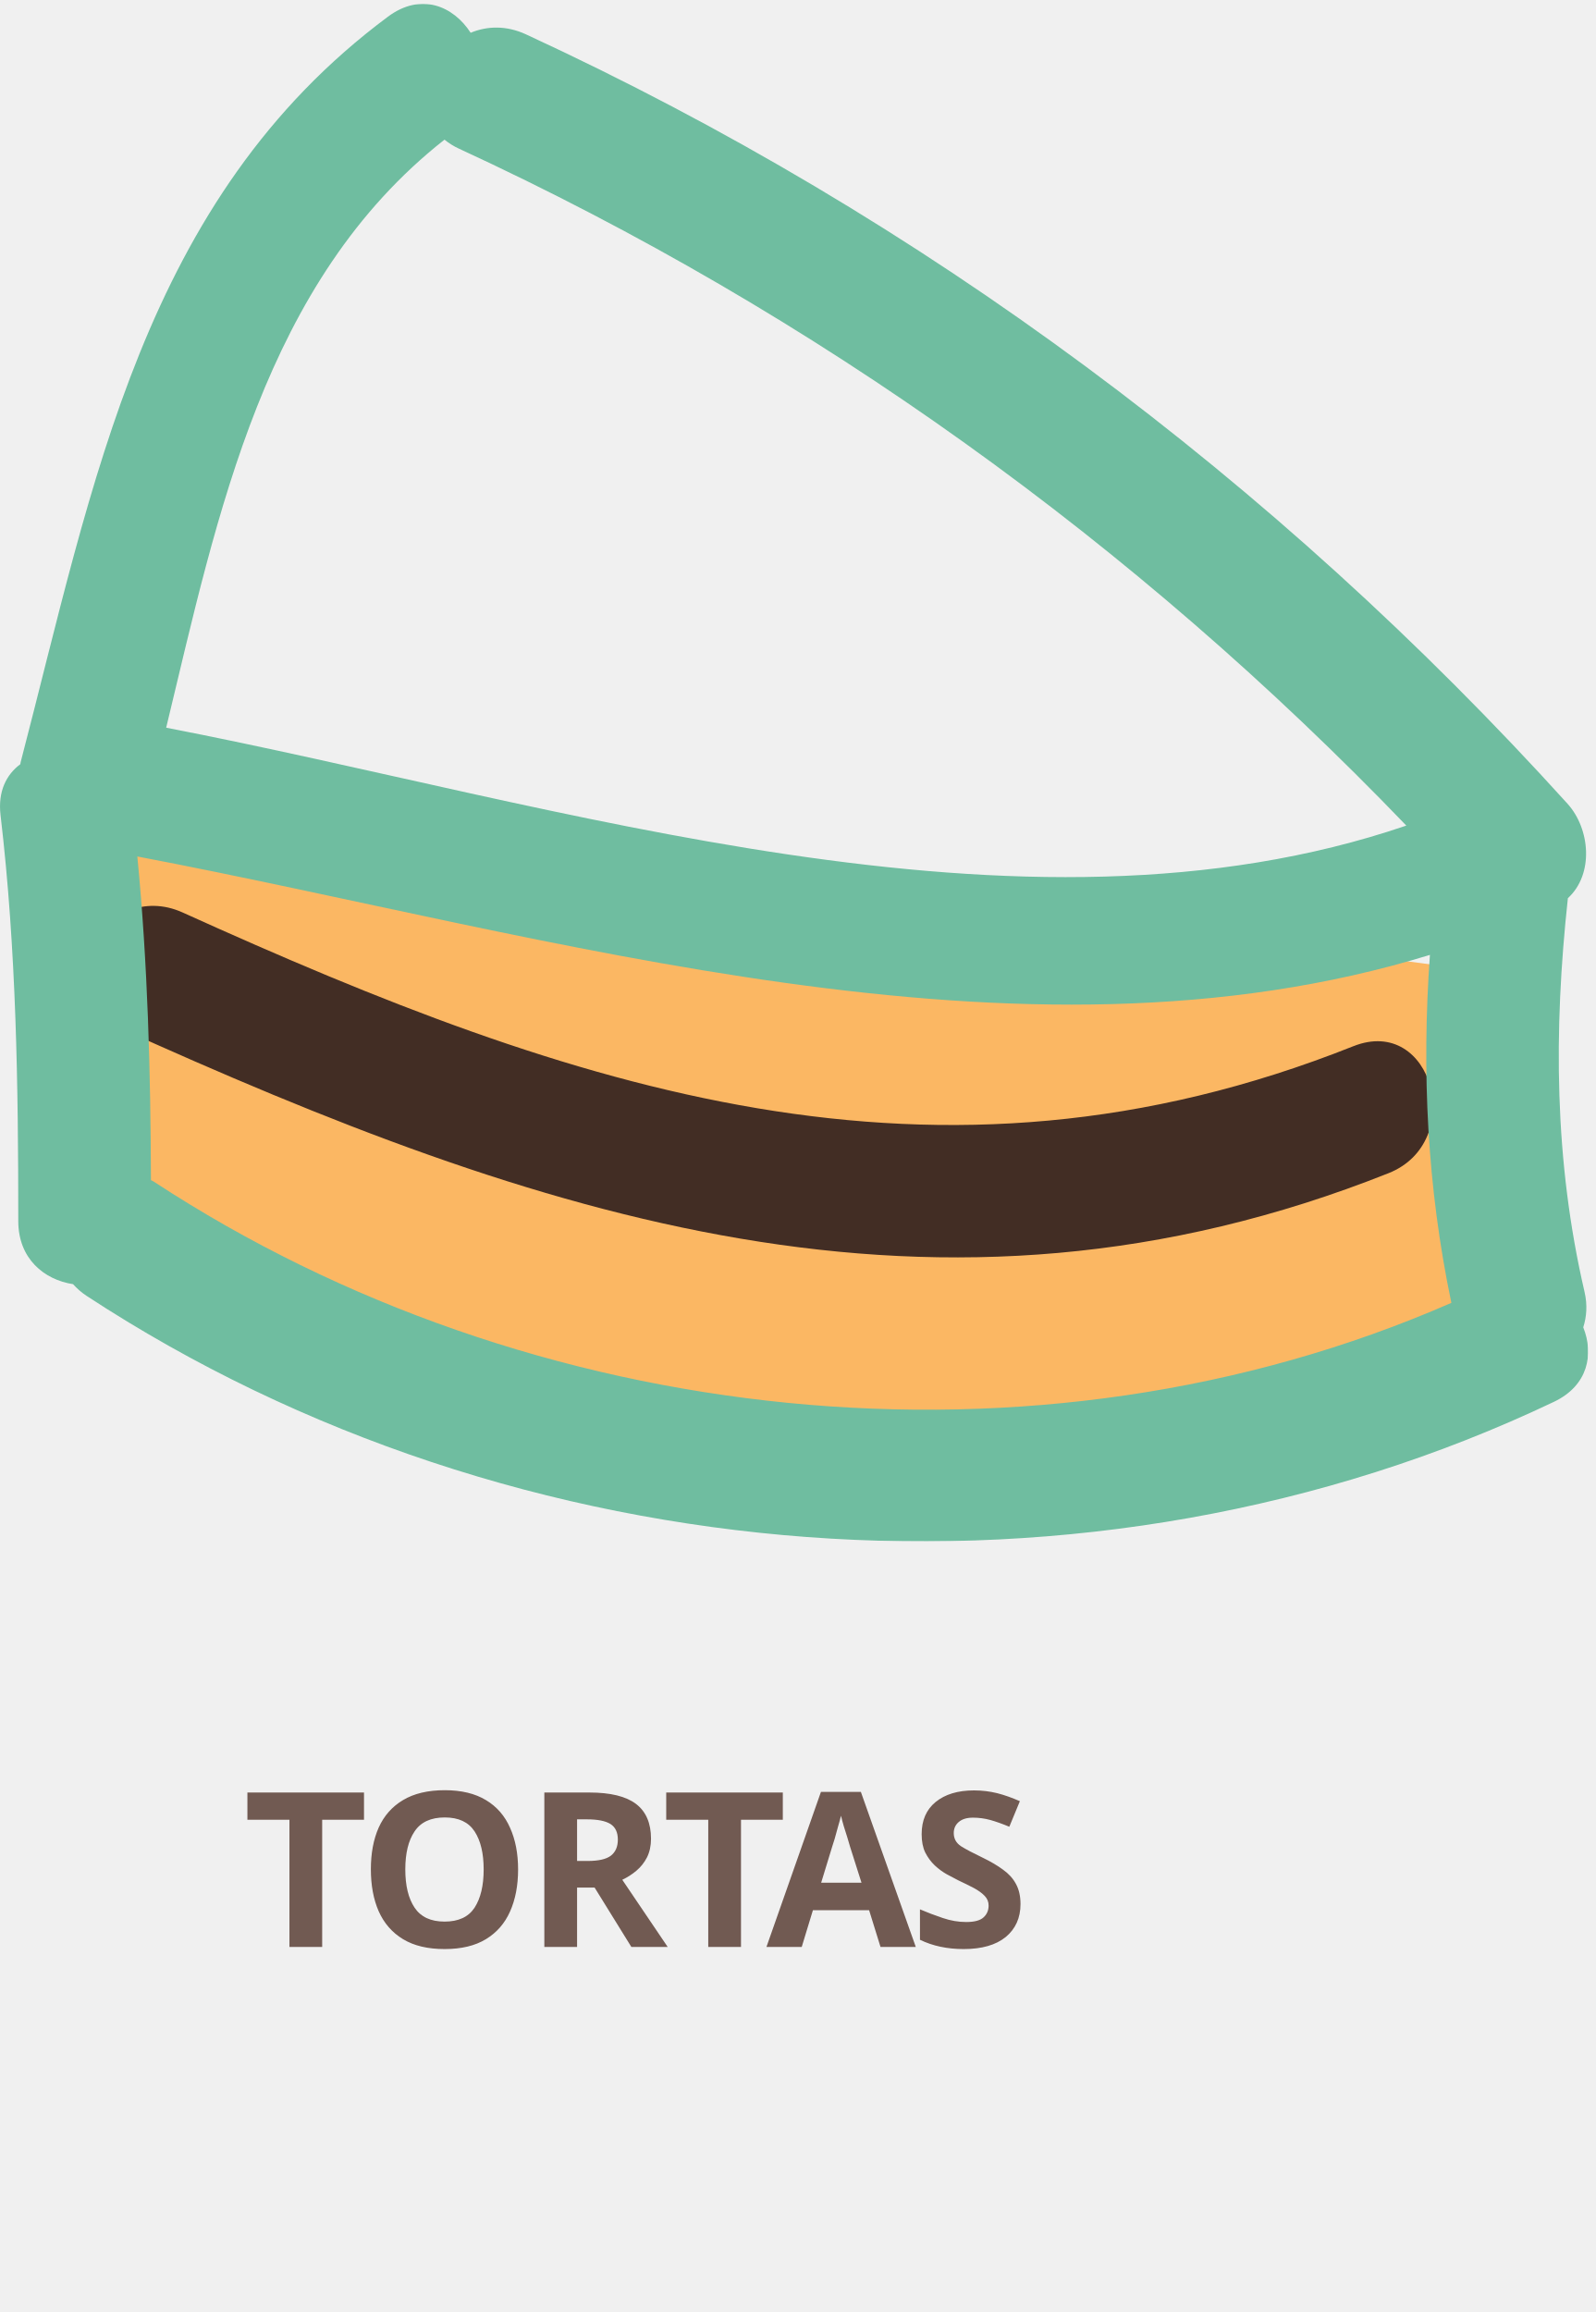
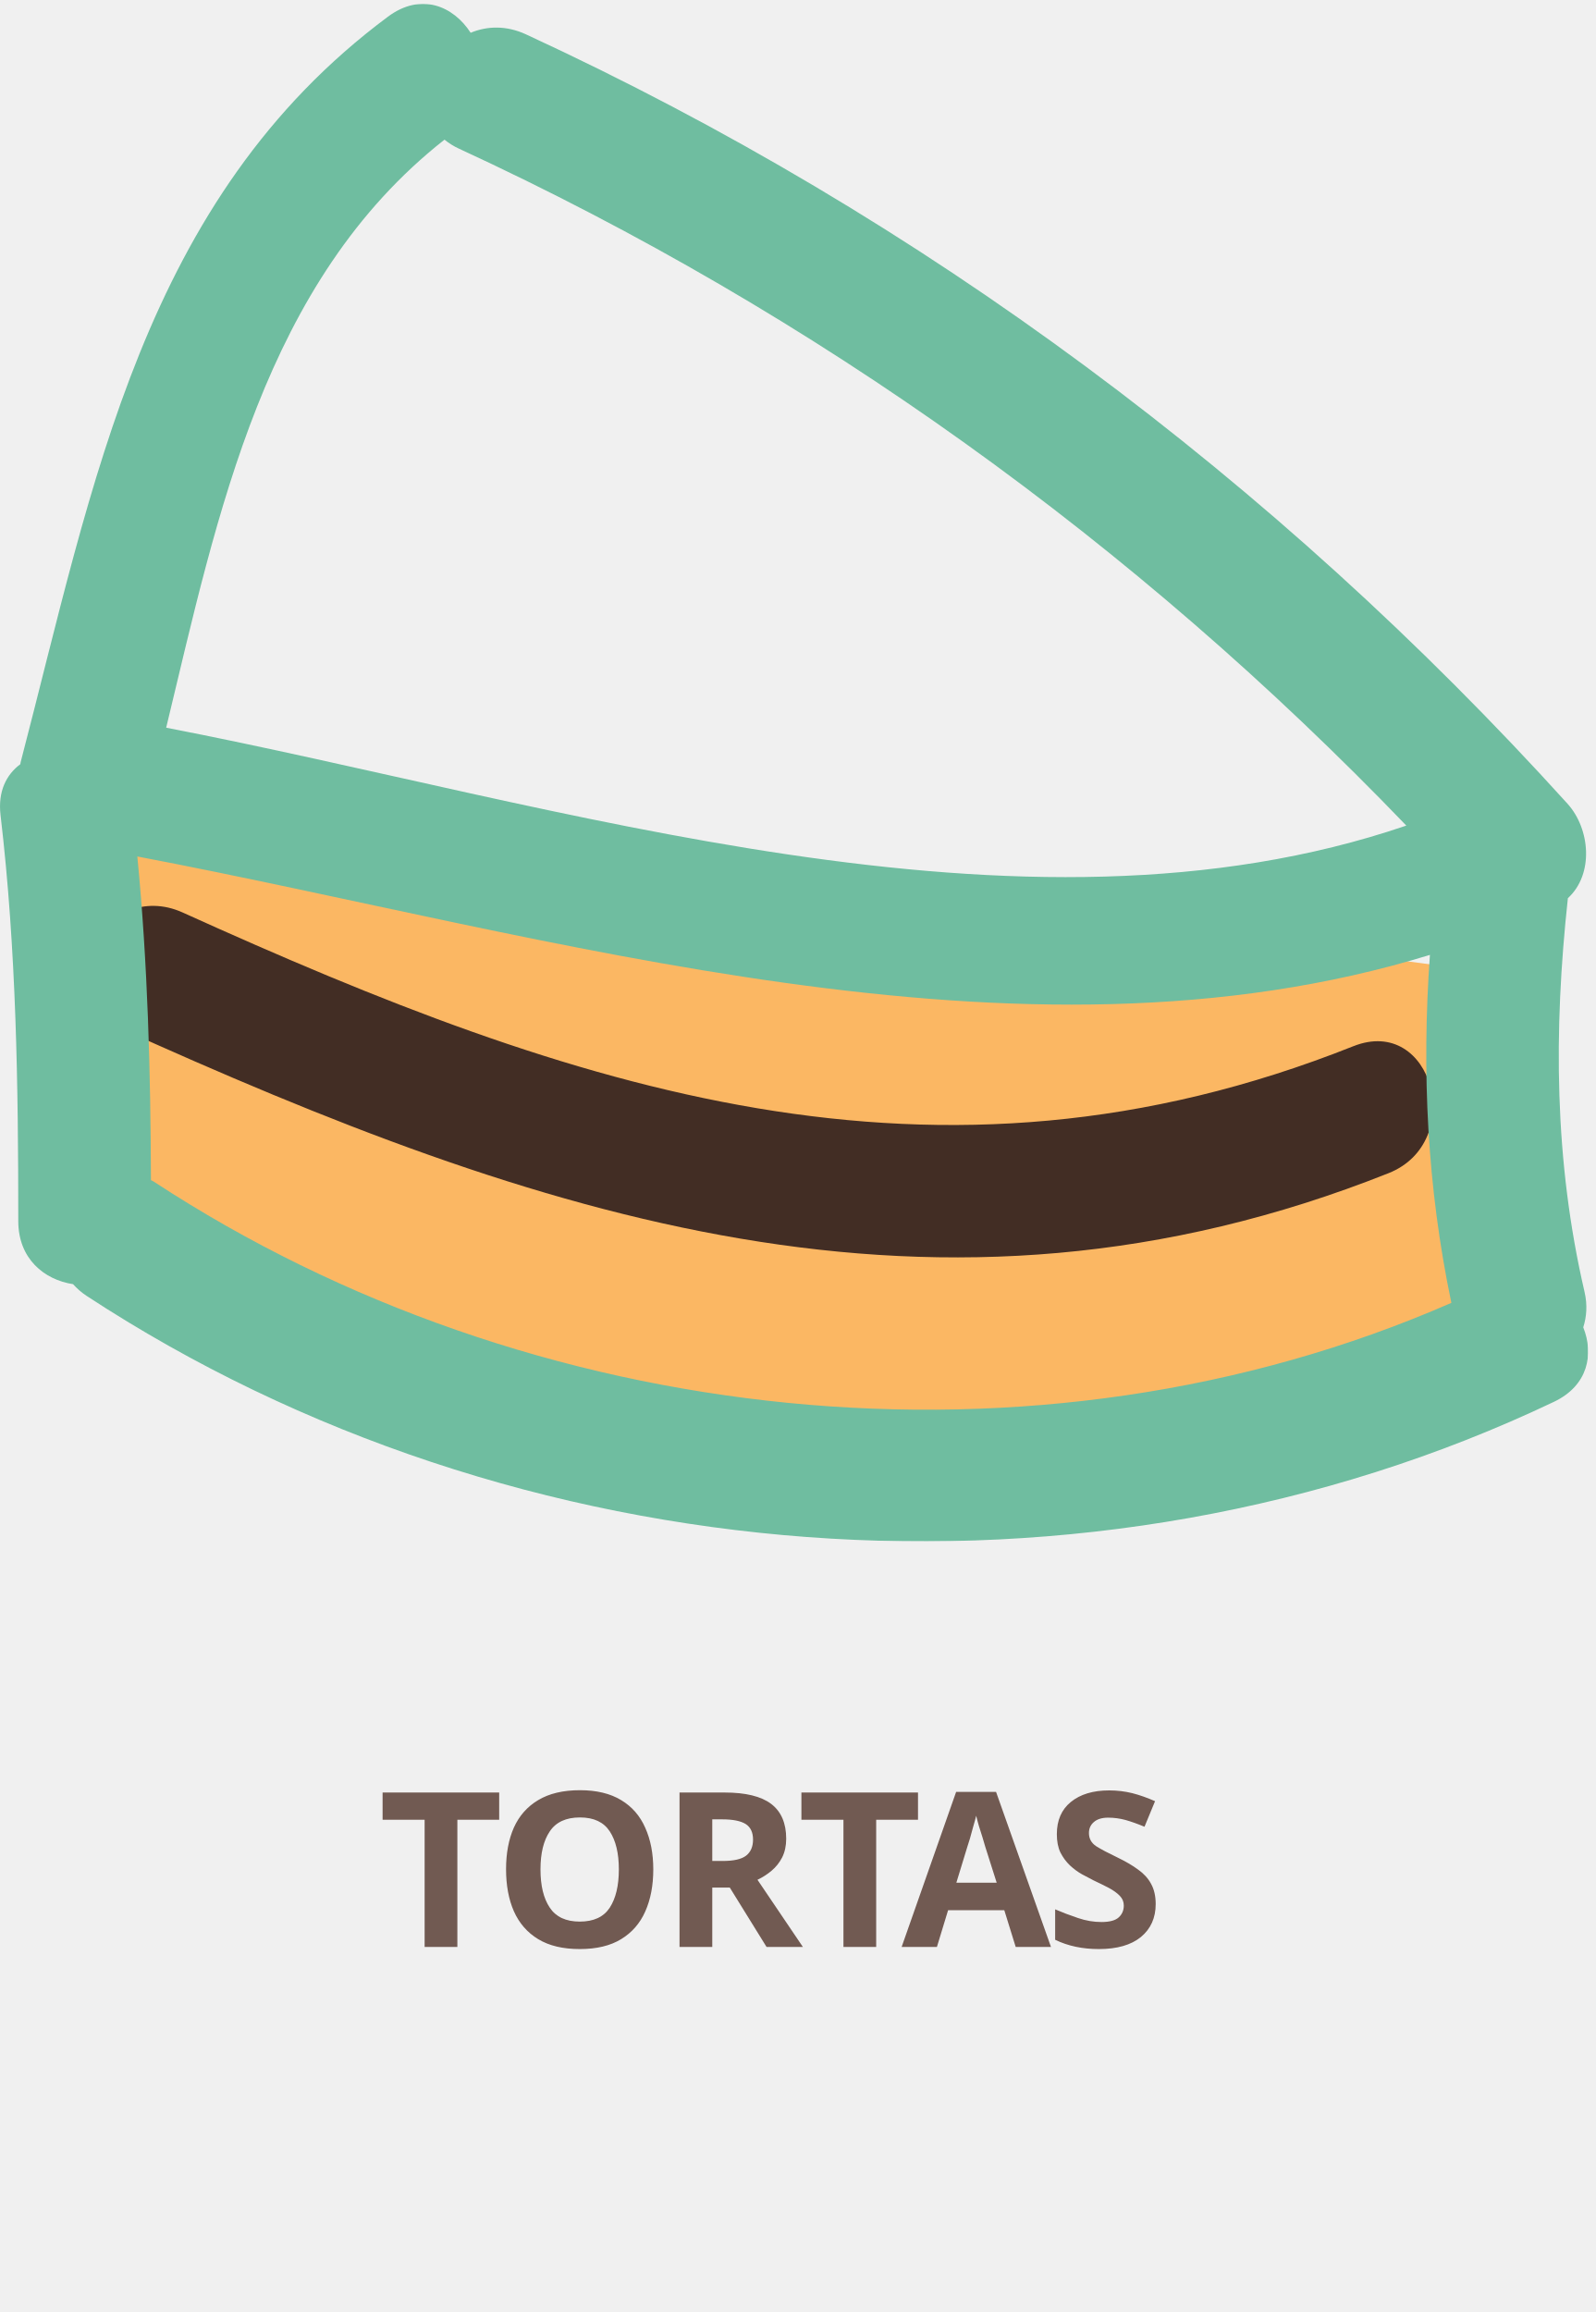
<svg xmlns="http://www.w3.org/2000/svg" xmlns:xlink="http://www.w3.org/1999/xlink" width="118" height="171" viewBox="0 0 118 171">
  <defs>
    <path id="a" d="M0 .289h117.475v113.71H0z" />
  </defs>
  <g fill="none" fill-rule="evenodd">
    <text fill="#715A52" font-family="LuloCleanOne-Bold, Lulo Clean" font-size="16" font-weight="bold" letter-spacing="-.42" transform="translate(-69)">
-       <tspan x="86.988" y="144">TORTAS</tspan>
+       <tspan x="96.988" y="144">TORTAS</tspan>
    </text>
    <path fill="#FBB763" d="M110.783 72.522l-.042-.532L6 58v32.6l.311.193C6.687 91.025 34.724 108 71.957 108c12.699 0 26.473-1.975 40.578-7.266l.465-.175-2.217-28.037z" />
    <path fill="#422D24" d="M100.108 77.38c-30.993 12.34-57.699 3.193-86.597-9.89-5.718-2.588-10.714 5.799-4.96 8.405 31.167 14.108 60.733 24.182 94.167 10.873 5.802-2.31 3.271-11.727-2.61-9.387" />
    <g>
      <mask id="b" fill="#fff">
        <use xlink:href="#a" />
      </mask>
      <path fill="#6FBDA0" d="M11.37 87.391c-.068-.043-.135-.064-.204-.105-.027-8.001-.232-15.975-1.007-23.939 30.678 5.83 65.107 16.656 95.614 7.279-.618 8.647-.205 17.19 1.587 25.736-30.725 13.438-68.151 9.277-95.99-8.97M32.879 10.33a5.01 5.01 0 0 0 1.064.662c26.464 12.222 49.985 29.164 70.084 50.07-28.615 9.765-62.817-1.663-91.735-7.24 3.82-15.833 7.247-33.002 20.587-43.492m84.237 87.84c.247-.777.32-1.653.092-2.632-2.246-9.675-2.295-19.293-1.23-29.106 1.934-1.768 1.66-5.124-.033-6.994-21.656-23.913-47.681-43.341-77.04-56.898-1.469-.677-2.887-.616-4.09-.117-1.277-1.972-3.668-3.012-6.117-1.19C10.555 14.73 6.912 35.763 1.527 56.375c-.013.047-.011.098-.023.145C.476 57.285-.168 58.527.04 60.29c1.178 9.986 1.31 19.98 1.312 30.024 0 2.784 1.913 4.337 4.051 4.666.285.312.606.607 1.007.868 31.703 20.78 74.236 24.17 108.54 7.832 2.53-1.204 2.958-3.524 2.166-5.508" mask="url(#b)" />
    </g>
  </g>
</svg>
